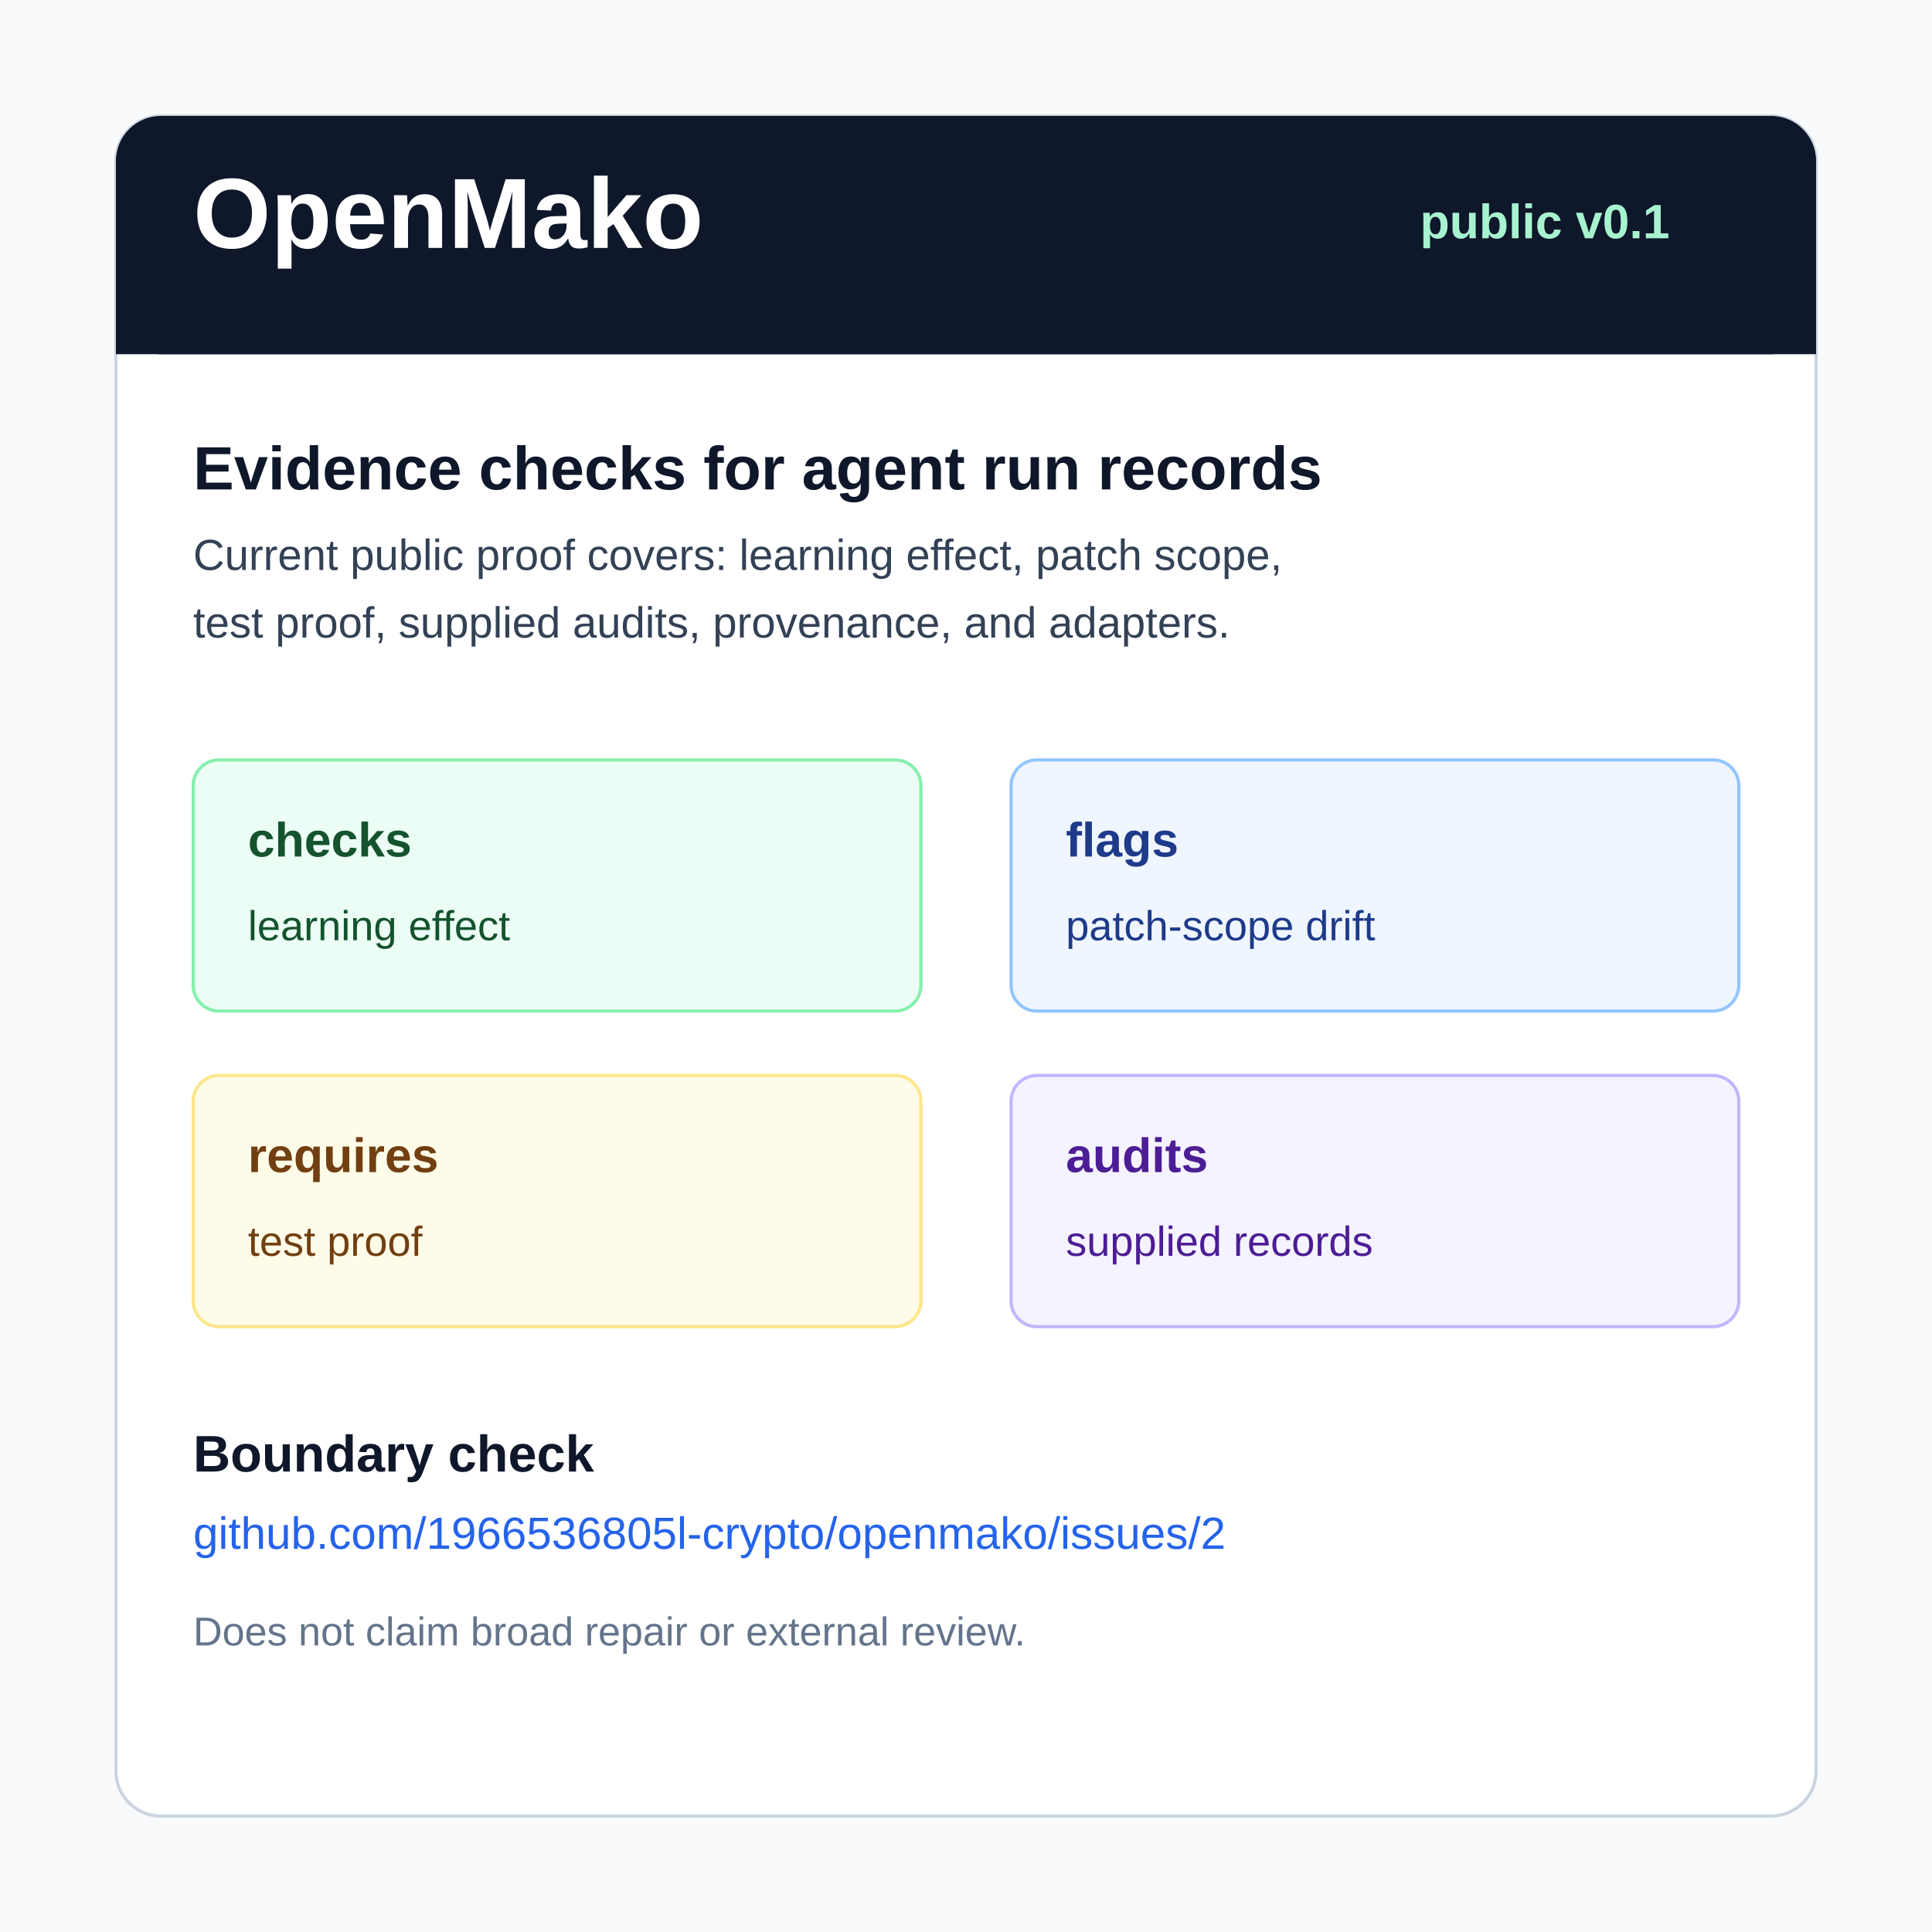
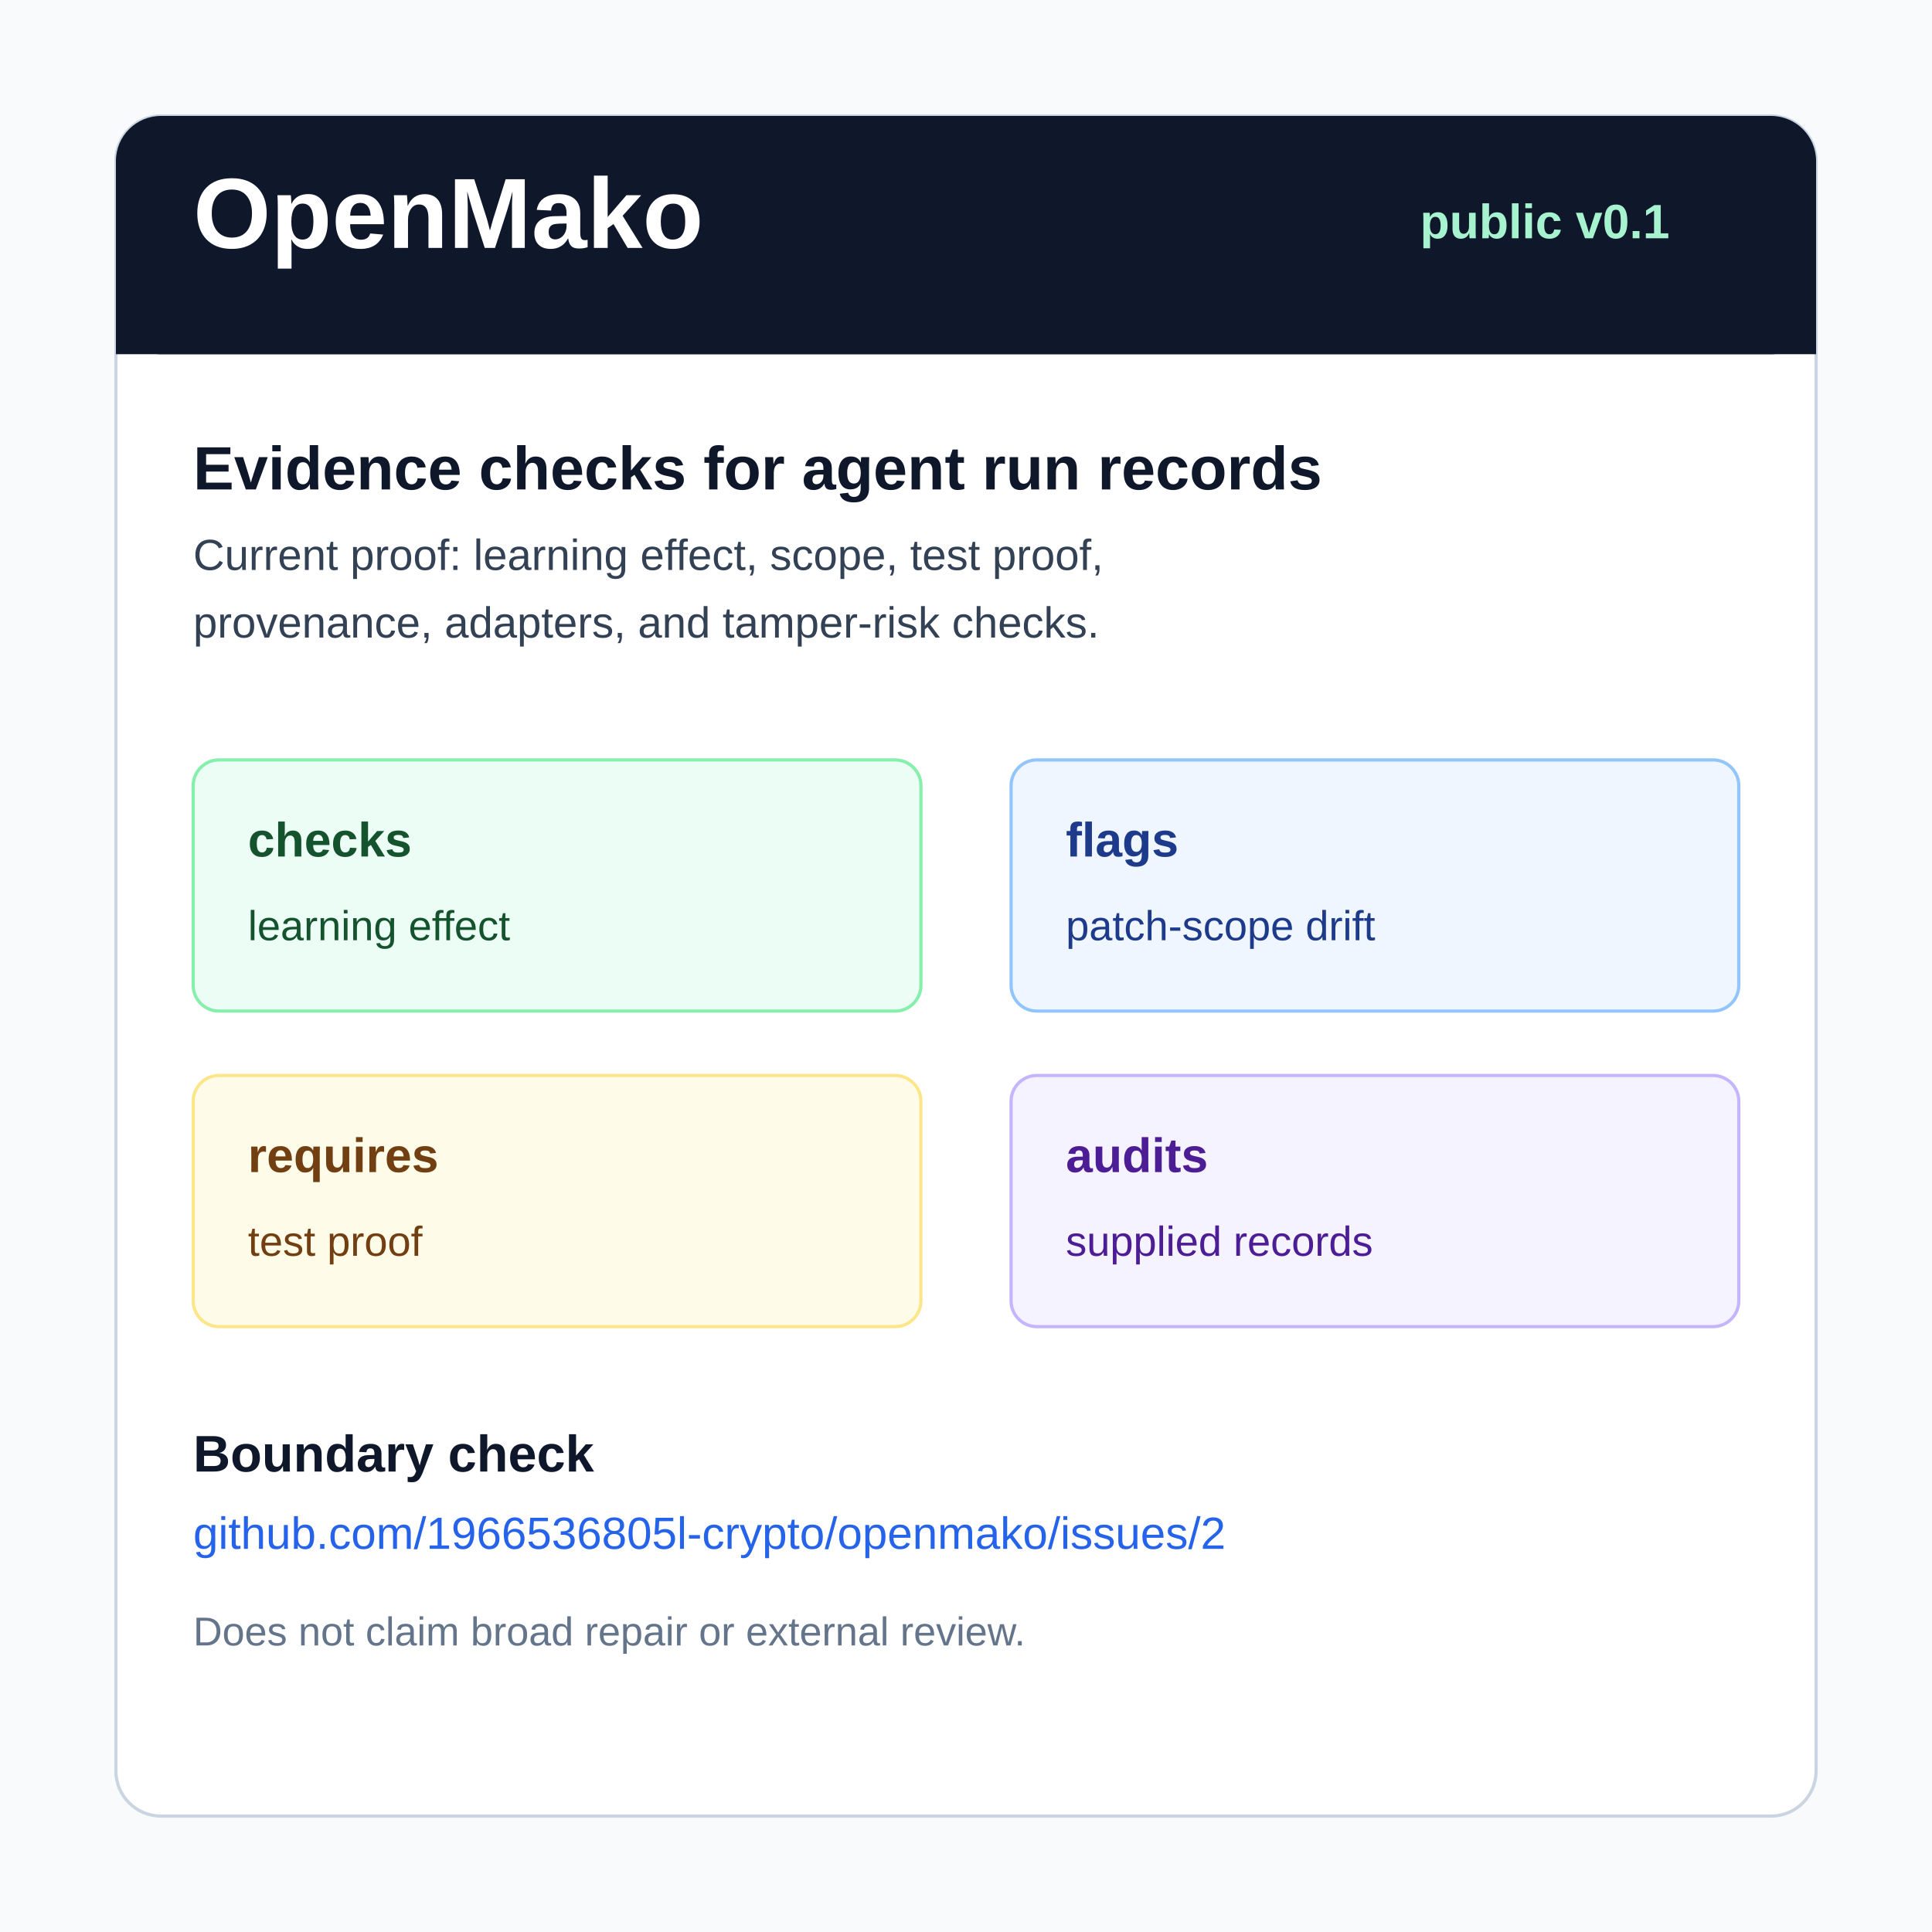
<svg xmlns="http://www.w3.org/2000/svg" width="1200" height="1200" viewBox="0 0 1200 1200" role="img" aria-labelledby="title desc">
  <rect width="1200" height="1200" fill="#f8fafc" />
  <rect x="72" y="72" width="1056" height="1056" rx="28" fill="#ffffff" stroke="#cbd5e1" stroke-width="2" />
  <rect x="72" y="72" width="1056" height="148" rx="28" fill="#0f172a" />
  <rect x="72" y="180" width="1056" height="40" fill="#0f172a" />
  <text x="120" y="154" fill="#ffffff" font-family="Arial, Helvetica, sans-serif" font-size="62" font-weight="700">OpenMako</text>
  <text x="882" y="148" fill="#a7f3d0" font-family="Arial, Helvetica, sans-serif" font-size="30" font-weight="700">public v0.1</text>
  <text x="120" y="304" fill="#0f172a" font-family="Arial, Helvetica, sans-serif" font-size="38" font-weight="700">Evidence checks for agent run records</text>
-   <text x="120" y="354" fill="#334155" font-family="Arial, Helvetica, sans-serif" font-size="27">Current public proof covers: learning effect, patch scope,</text>
-   <text x="120" y="396" fill="#334155" font-family="Arial, Helvetica, sans-serif" font-size="27">test proof, supplied audits, provenance, and adapters.</text>
+   <text x="120" y="354" fill="#334155" font-family="Arial, Helvetica, sans-serif" font-size="27">Current proof: learning effect, scope, test proof,</text>
+   <text x="120" y="396" fill="#334155" font-family="Arial, Helvetica, sans-serif" font-size="27">provenance, adapters, and tamper-risk checks.</text>
  <rect x="120" y="472" width="452" height="156" rx="16" fill="#ecfdf5" stroke="#86efac" stroke-width="2" />
  <text x="154" y="532" fill="#14532d" font-family="Arial, Helvetica, sans-serif" font-size="30" font-weight="700">checks</text>
  <text x="154" y="584" fill="#14532d" font-family="Arial, Helvetica, sans-serif" font-size="26">learning effect</text>
  <rect x="628" y="472" width="452" height="156" rx="16" fill="#eff6ff" stroke="#93c5fd" stroke-width="2" />
  <text x="662" y="532" fill="#1e3a8a" font-family="Arial, Helvetica, sans-serif" font-size="30" font-weight="700">flags</text>
  <text x="662" y="584" fill="#1e3a8a" font-family="Arial, Helvetica, sans-serif" font-size="26">patch-scope drift</text>
  <rect x="120" y="668" width="452" height="156" rx="16" fill="#fefce8" stroke="#fde68a" stroke-width="2" />
  <text x="154" y="728" fill="#713f12" font-family="Arial, Helvetica, sans-serif" font-size="30" font-weight="700">requires</text>
  <text x="154" y="780" fill="#713f12" font-family="Arial, Helvetica, sans-serif" font-size="26">test proof</text>
  <rect x="628" y="668" width="452" height="156" rx="16" fill="#f5f3ff" stroke="#c4b5fd" stroke-width="2" />
  <text x="662" y="728" fill="#4c1d95" font-family="Arial, Helvetica, sans-serif" font-size="30" font-weight="700">audits</text>
  <text x="662" y="780" fill="#4c1d95" font-family="Arial, Helvetica, sans-serif" font-size="26">supplied records</text>
  <text x="120" y="914" fill="#0f172a" font-family="Arial, Helvetica, sans-serif" font-size="32" font-weight="700">Boundary check</text>
  <text x="120" y="962" fill="#2563eb" font-family="Arial, Helvetica, sans-serif" font-size="28">github.com/1966536805l-crypto/openmako/issues/2</text>
  <text x="120" y="1022" fill="#64748b" font-family="Arial, Helvetica, sans-serif" font-size="25">Does not claim broad repair or external review.</text>
</svg>
